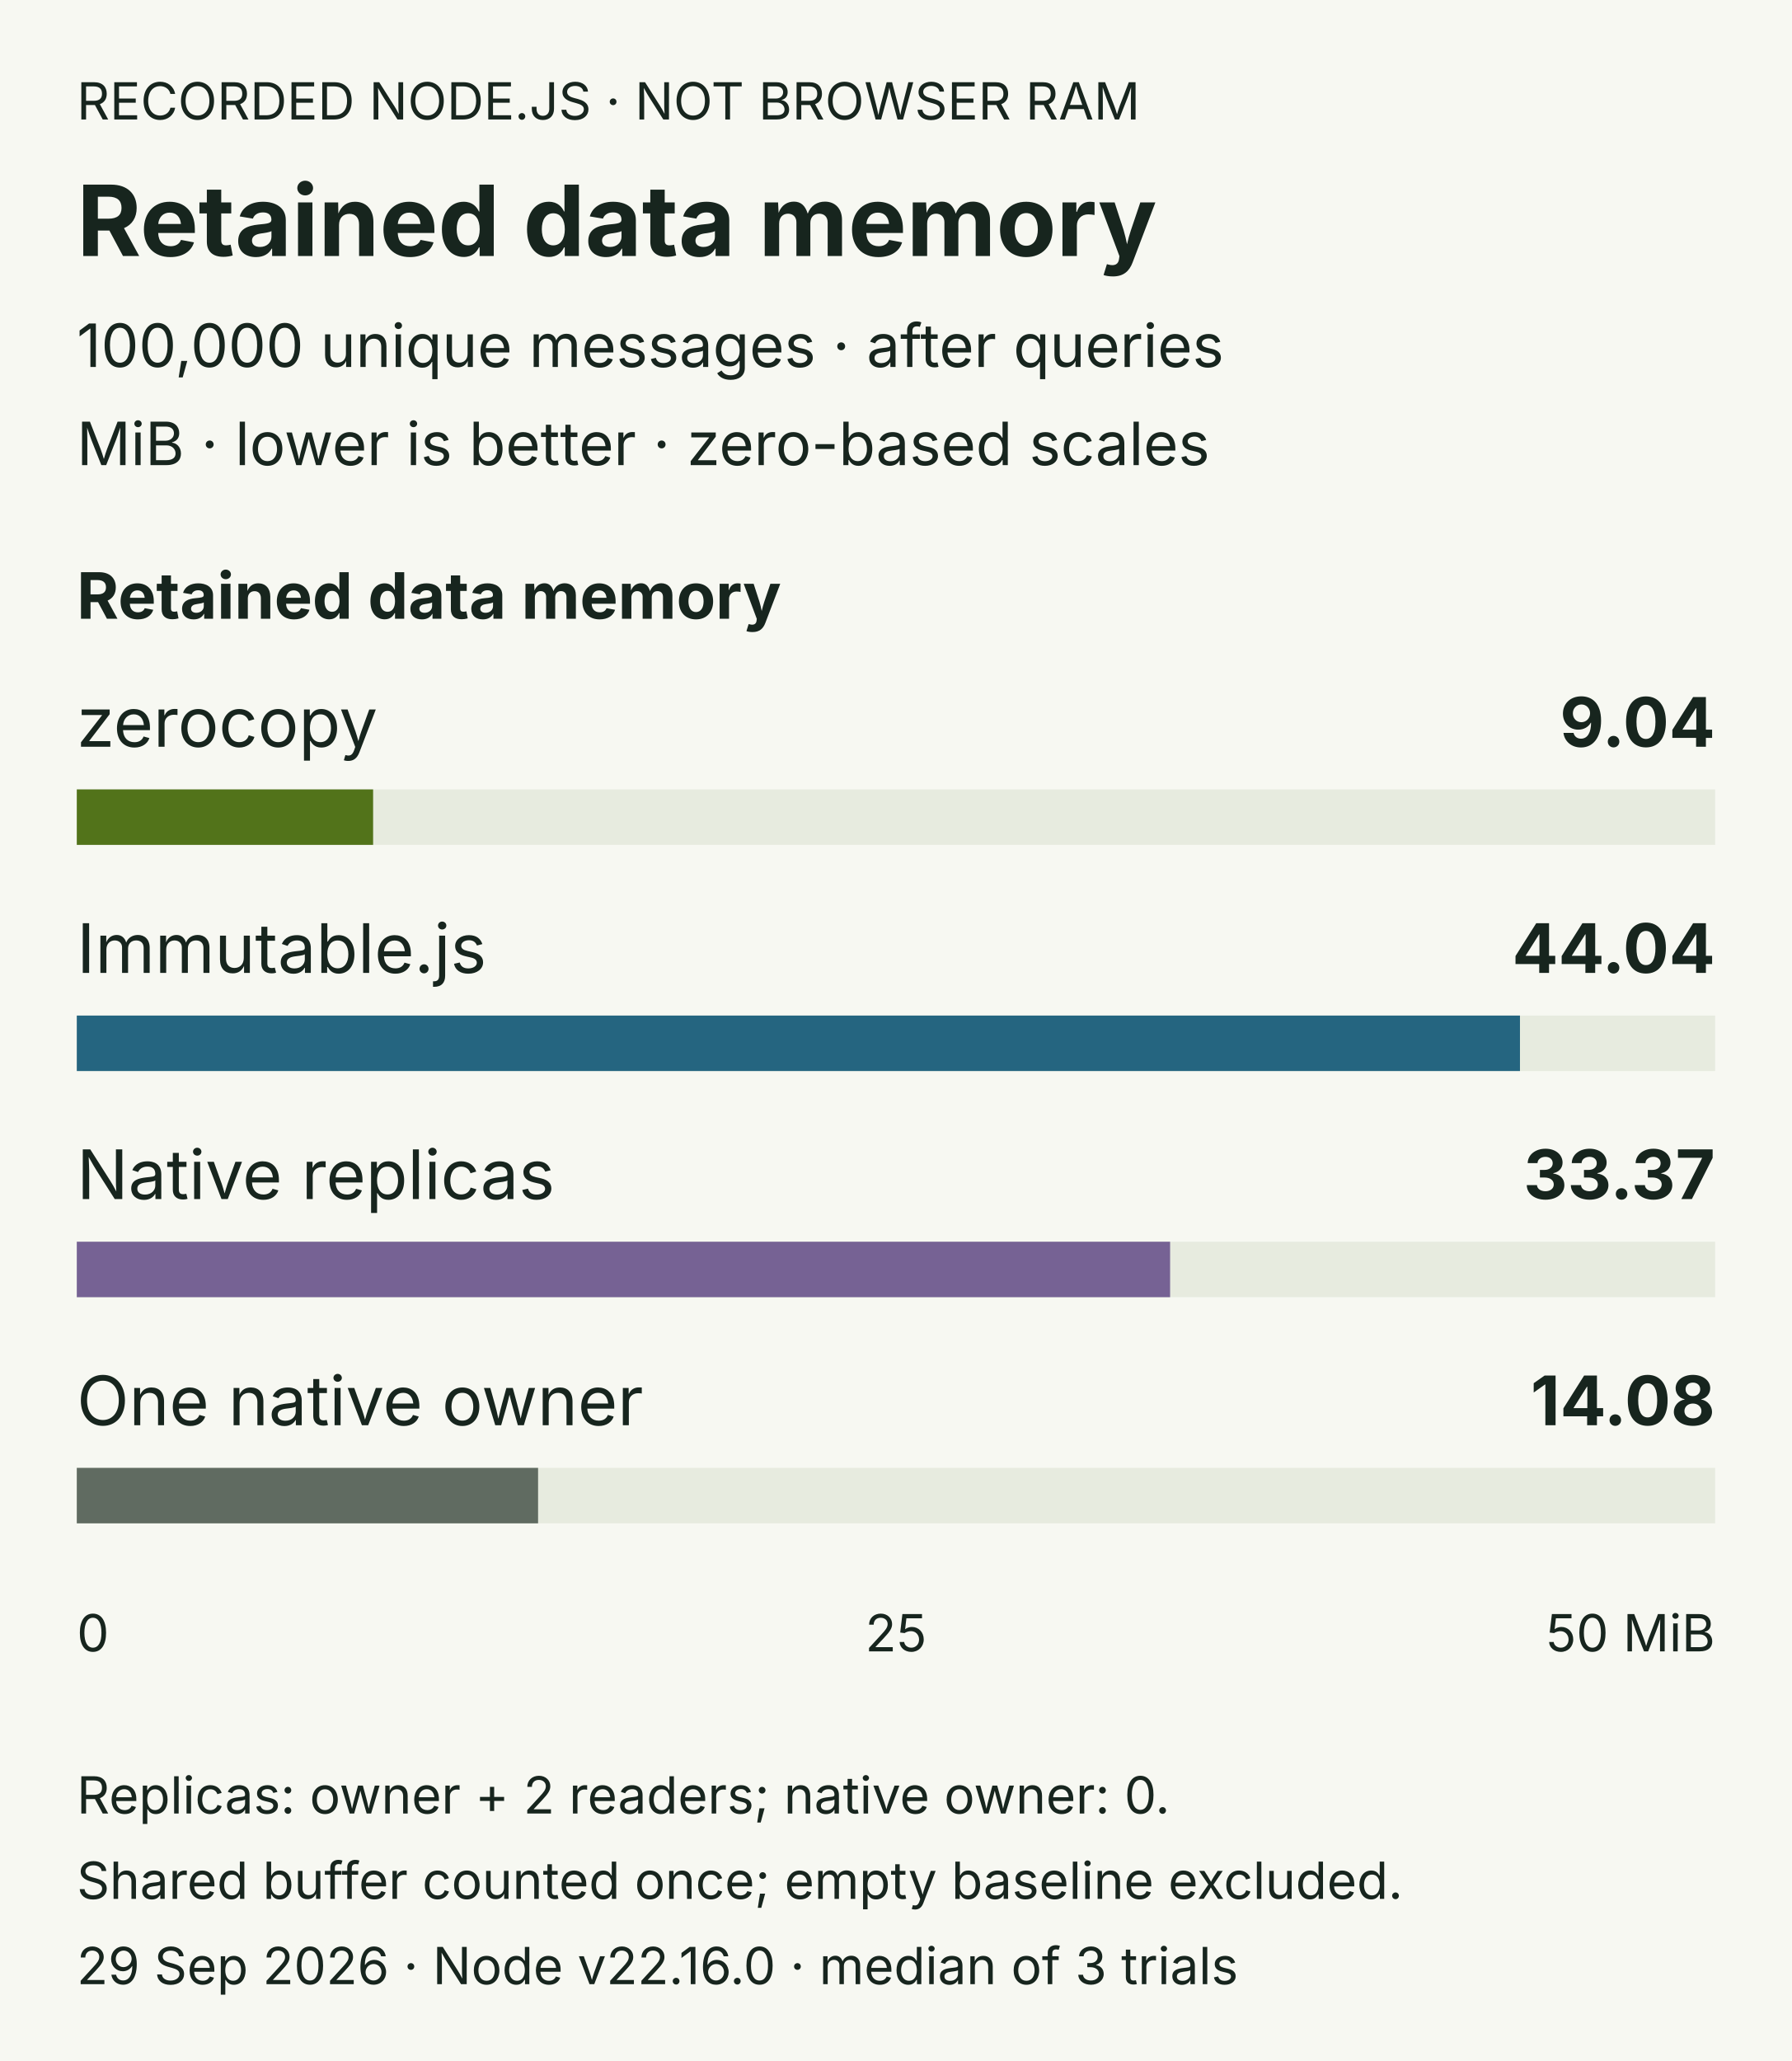
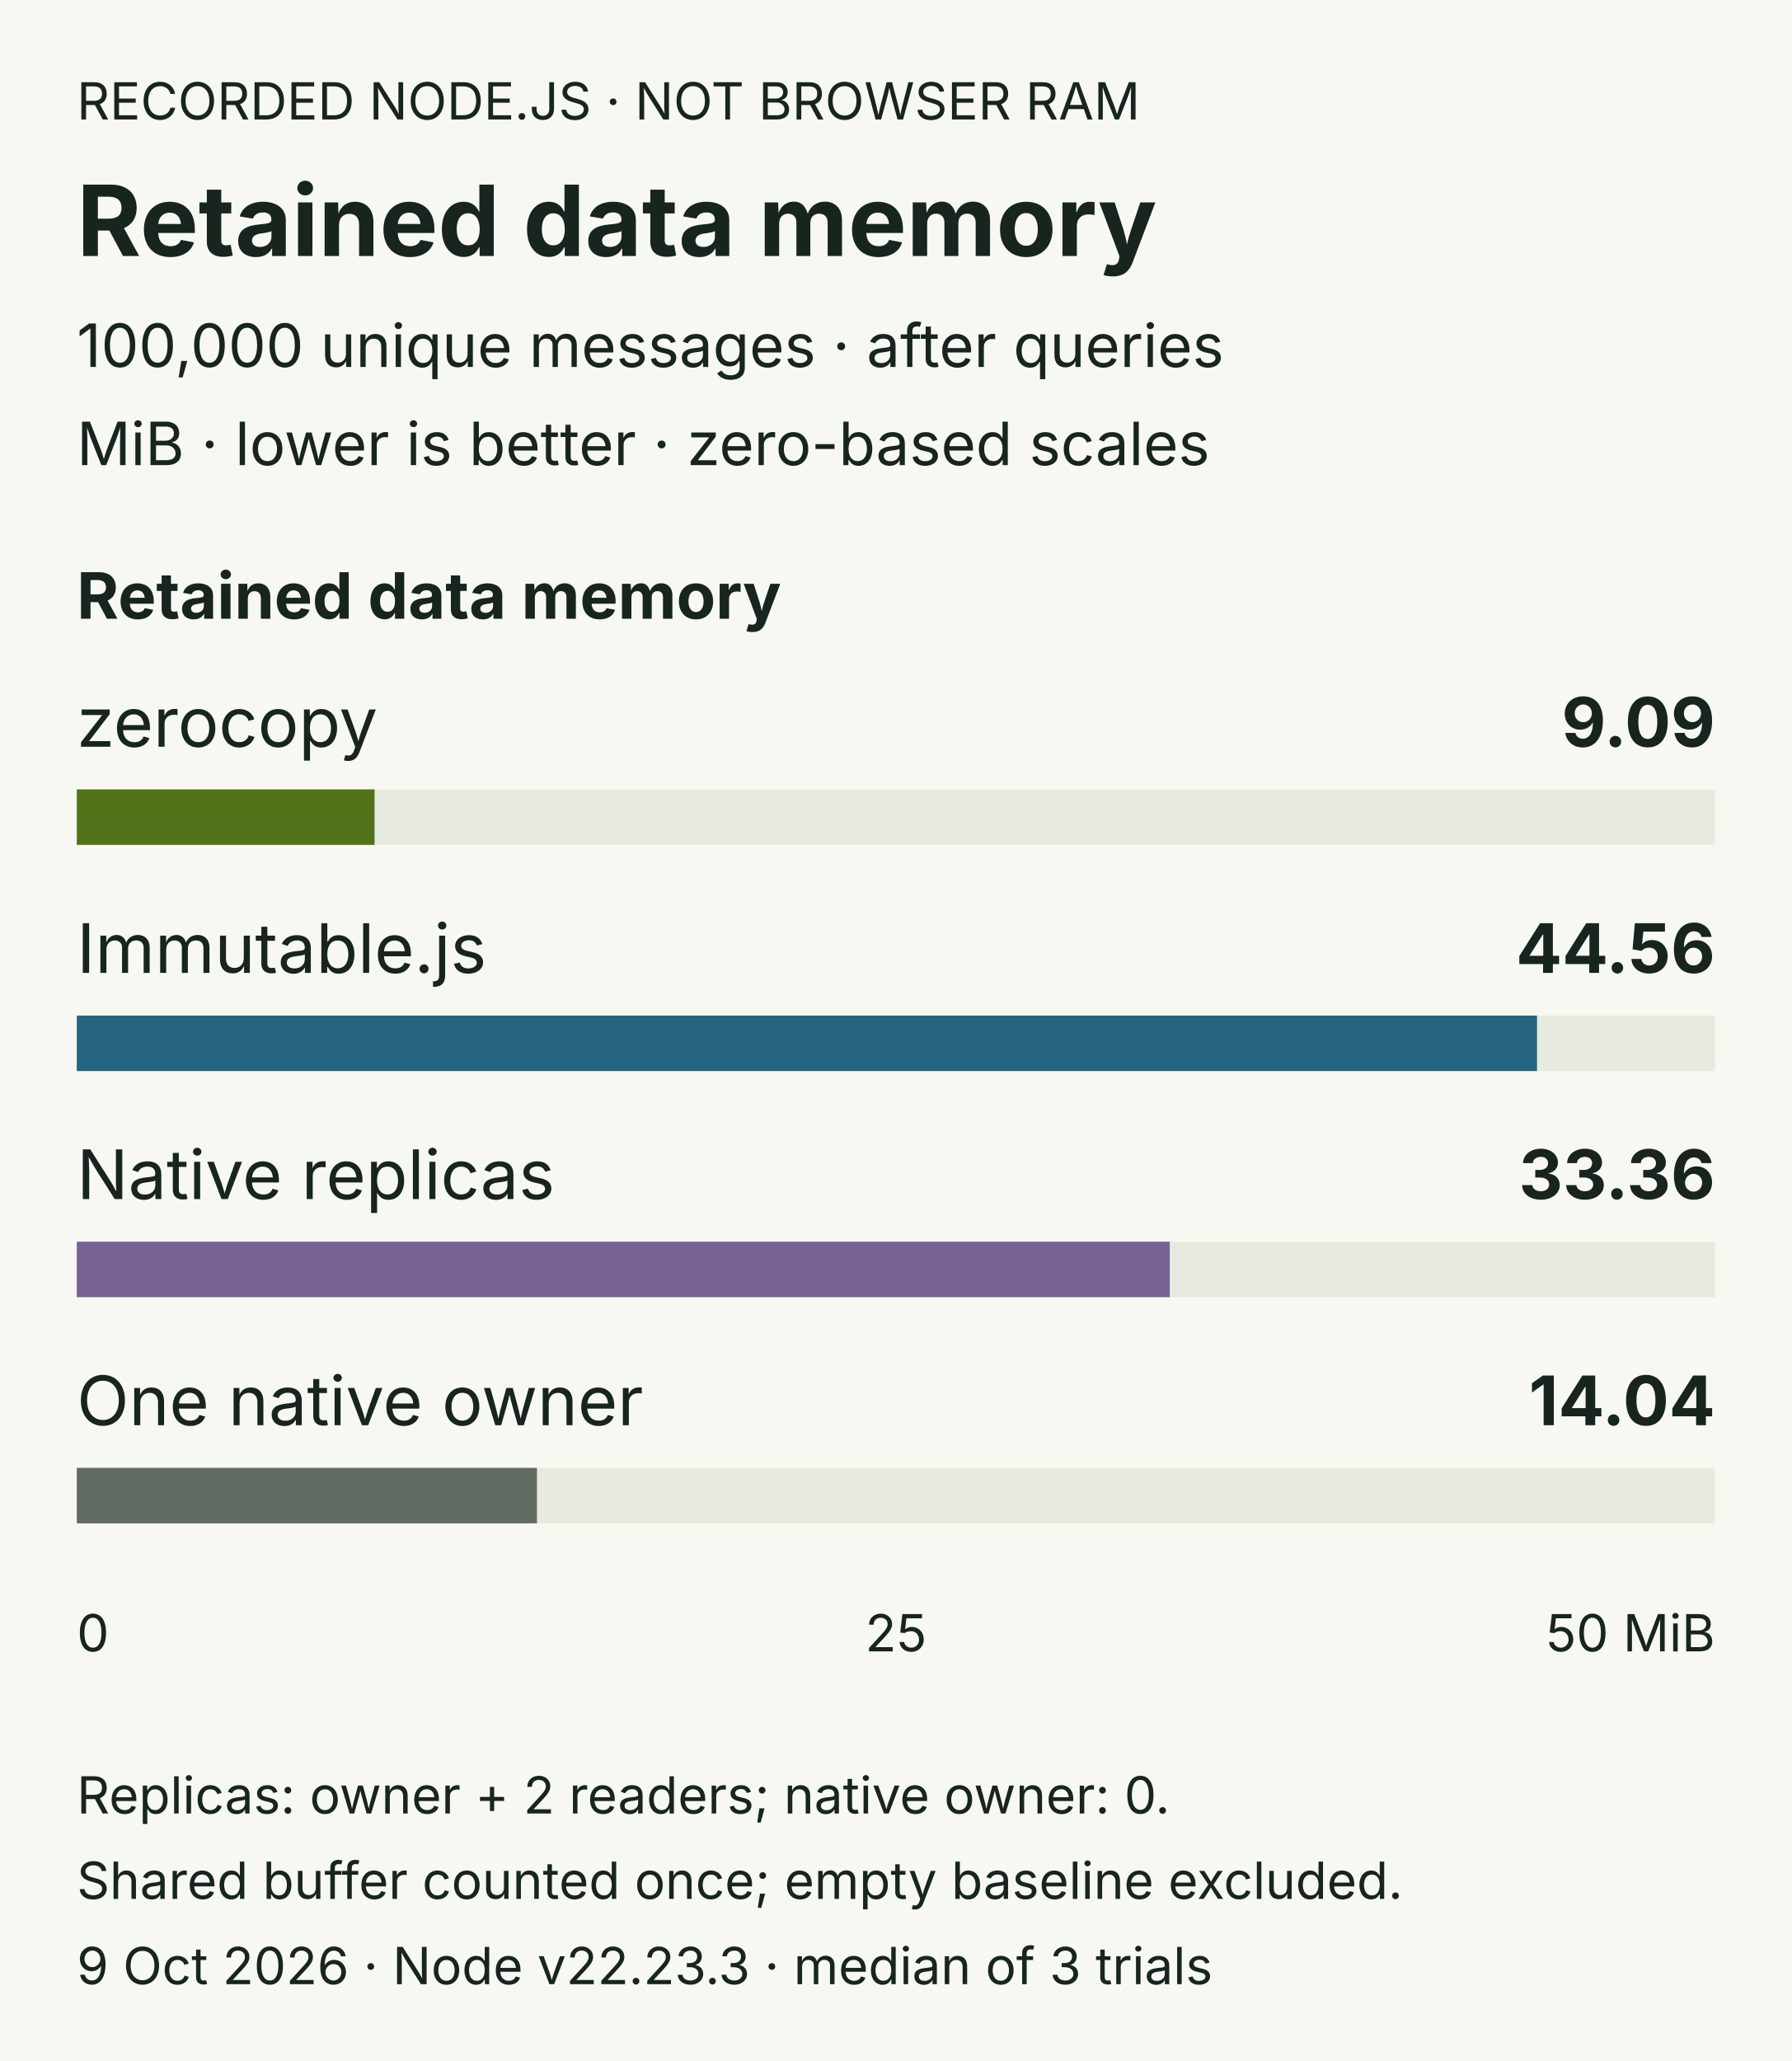
<svg xmlns="http://www.w3.org/2000/svg" width="420" height="483" viewBox="0 0 420 483" role="img" aria-labelledby="title desc">
  <rect width="420" height="483" fill="#f7f8f2" />
  <g font-family="system-ui,-apple-system,Segoe UI,sans-serif" fill="#17251e">
    <text x="18" y="28" font-size="12">RECORDED NODE.JS · NOT BROWSER RAM</text>
    <text x="18" y="60" font-size="23" font-weight="650">Retained data memory</text>
    <text x="18" y="86" font-size="14">100,000 unique messages · after queries</text>
    <text x="18" y="109" font-size="14">MiB · lower is better · zero-based scales</text>
    <text x="18" y="145" font-size="15" font-weight="650">Retained data memory</text>
    <text x="18" y="175" font-size="16">zerocopy</text>
-     <text x="402" y="175" text-anchor="end" font-size="16" font-weight="650">9.04</text>
+     <text x="402" y="175" text-anchor="end" font-size="16" font-weight="650">9.09</text>
    <rect x="18" y="185" width="384" height="13" fill="#e7ebdf" />
-     <rect x="18" y="185" width="69.452" height="13" fill="#52731a" />
+     <rect x="18" y="185" width="69.793" height="13" fill="#52731a" />
    <text x="18" y="228" font-size="16">Immutable.js</text>
-     <text x="402" y="228" text-anchor="end" font-size="16" font-weight="650">44.04</text>
+     <text x="402" y="228" text-anchor="end" font-size="16" font-weight="650">44.56</text>
    <rect x="18" y="238" width="384" height="13" fill="#e7ebdf" />
-     <rect x="18" y="238" width="338.256" height="13" fill="#256580" />
+     <rect x="18" y="238" width="342.255" height="13" fill="#256580" />
    <text x="18" y="281" font-size="16">Native replicas</text>
-     <text x="402" y="281" text-anchor="end" font-size="16" font-weight="650">33.37</text>
+     <text x="402" y="281" text-anchor="end" font-size="16" font-weight="650">33.36</text>
    <rect x="18" y="291" width="384" height="13" fill="#e7ebdf" />
-     <rect x="18" y="291" width="256.254" height="13" fill="#766294" />
+     <rect x="18" y="291" width="256.174" height="13" fill="#766294" />
    <text x="18" y="334" font-size="16">One native owner</text>
-     <text x="402" y="334" text-anchor="end" font-size="16" font-weight="650">14.08</text>
+     <text x="402" y="334" text-anchor="end" font-size="16" font-weight="650">14.04</text>
    <rect x="18" y="344" width="384" height="13" fill="#e7ebdf" />
-     <rect x="18" y="344" width="108.117" height="13" fill="#606b61" />
+     <rect x="18" y="344" width="107.855" height="13" fill="#606b61" />
    <text x="18" y="387" font-size="12">0</text>
    <text x="210" y="387" text-anchor="middle" font-size="12">25</text>
    <text x="402" y="387" text-anchor="end" font-size="12">50 MiB</text>
    <text x="18" y="425" font-size="12">Replicas: owner + 2 readers; native owner: 0.</text>
    <text x="18" y="445" font-size="12">Shared buffer counted once; empty baseline excluded.</text>
-     <text x="18" y="465" font-size="12">29 Sep 2026 · Node v22.16.0 · median of 3 trials</text>
+     <text x="18" y="465" font-size="12">9 Oct 2026 · Node v22.23.3 · median of 3 trials</text>
  </g>
</svg>
